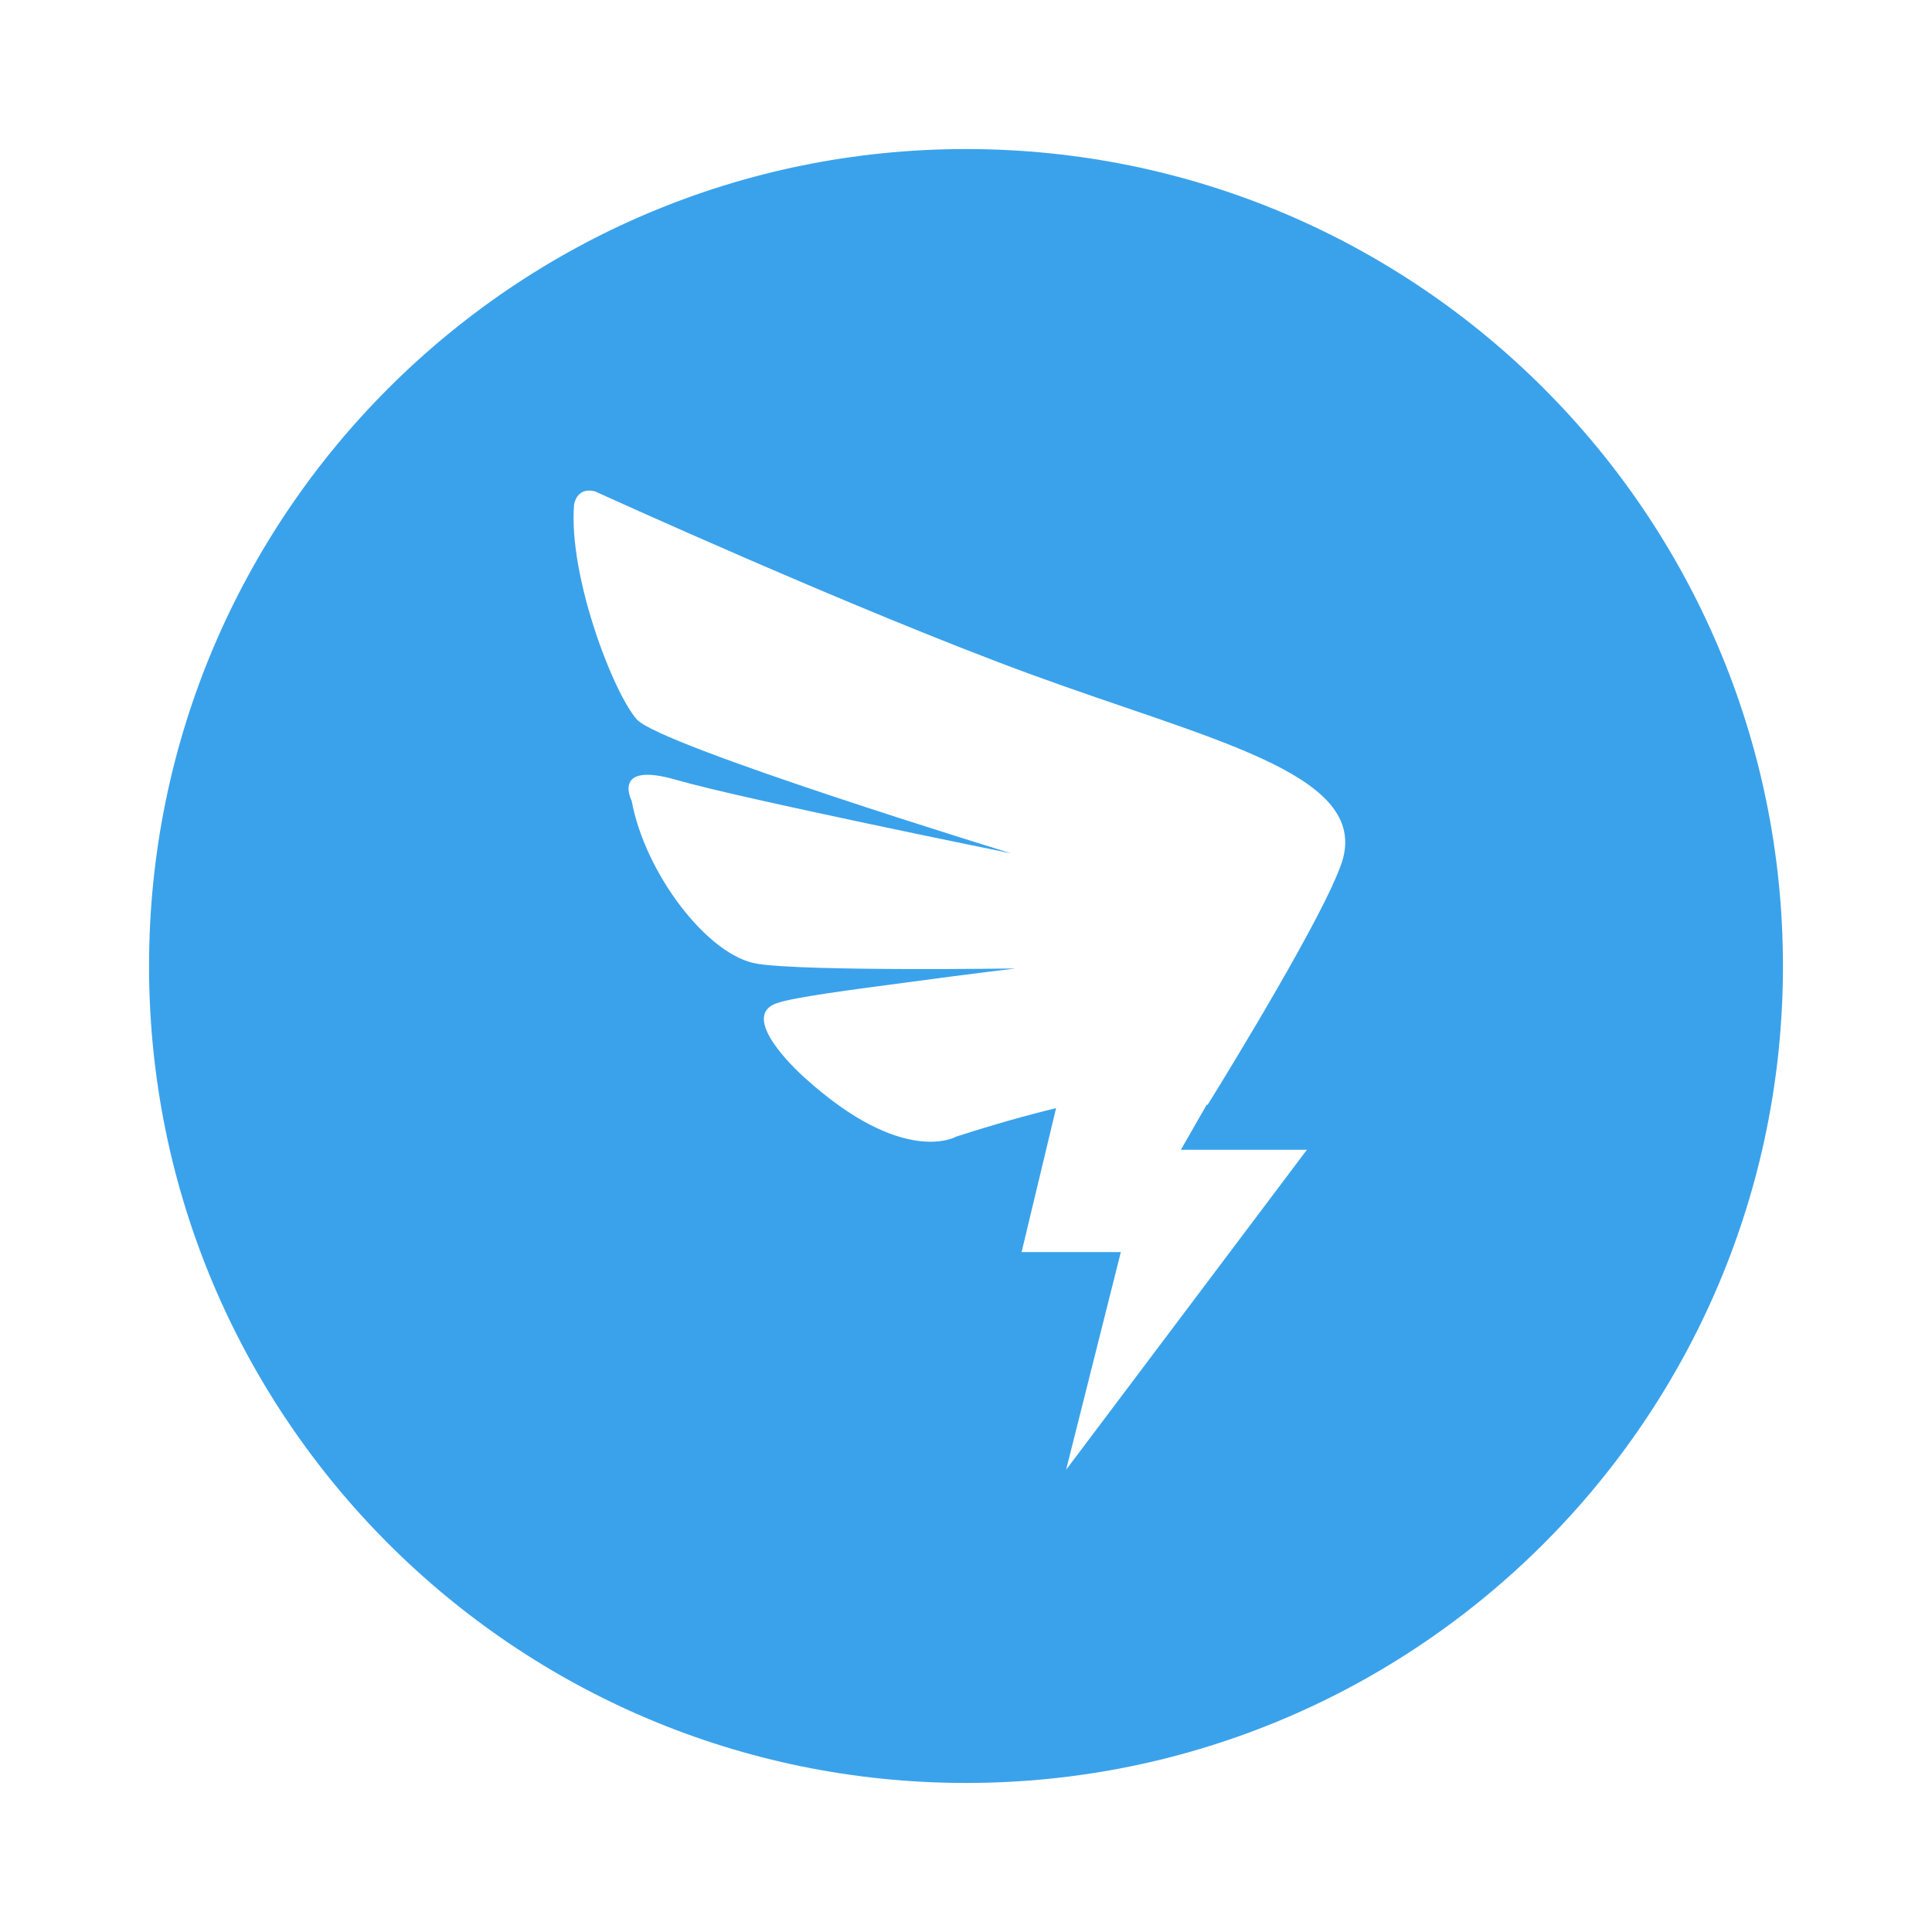
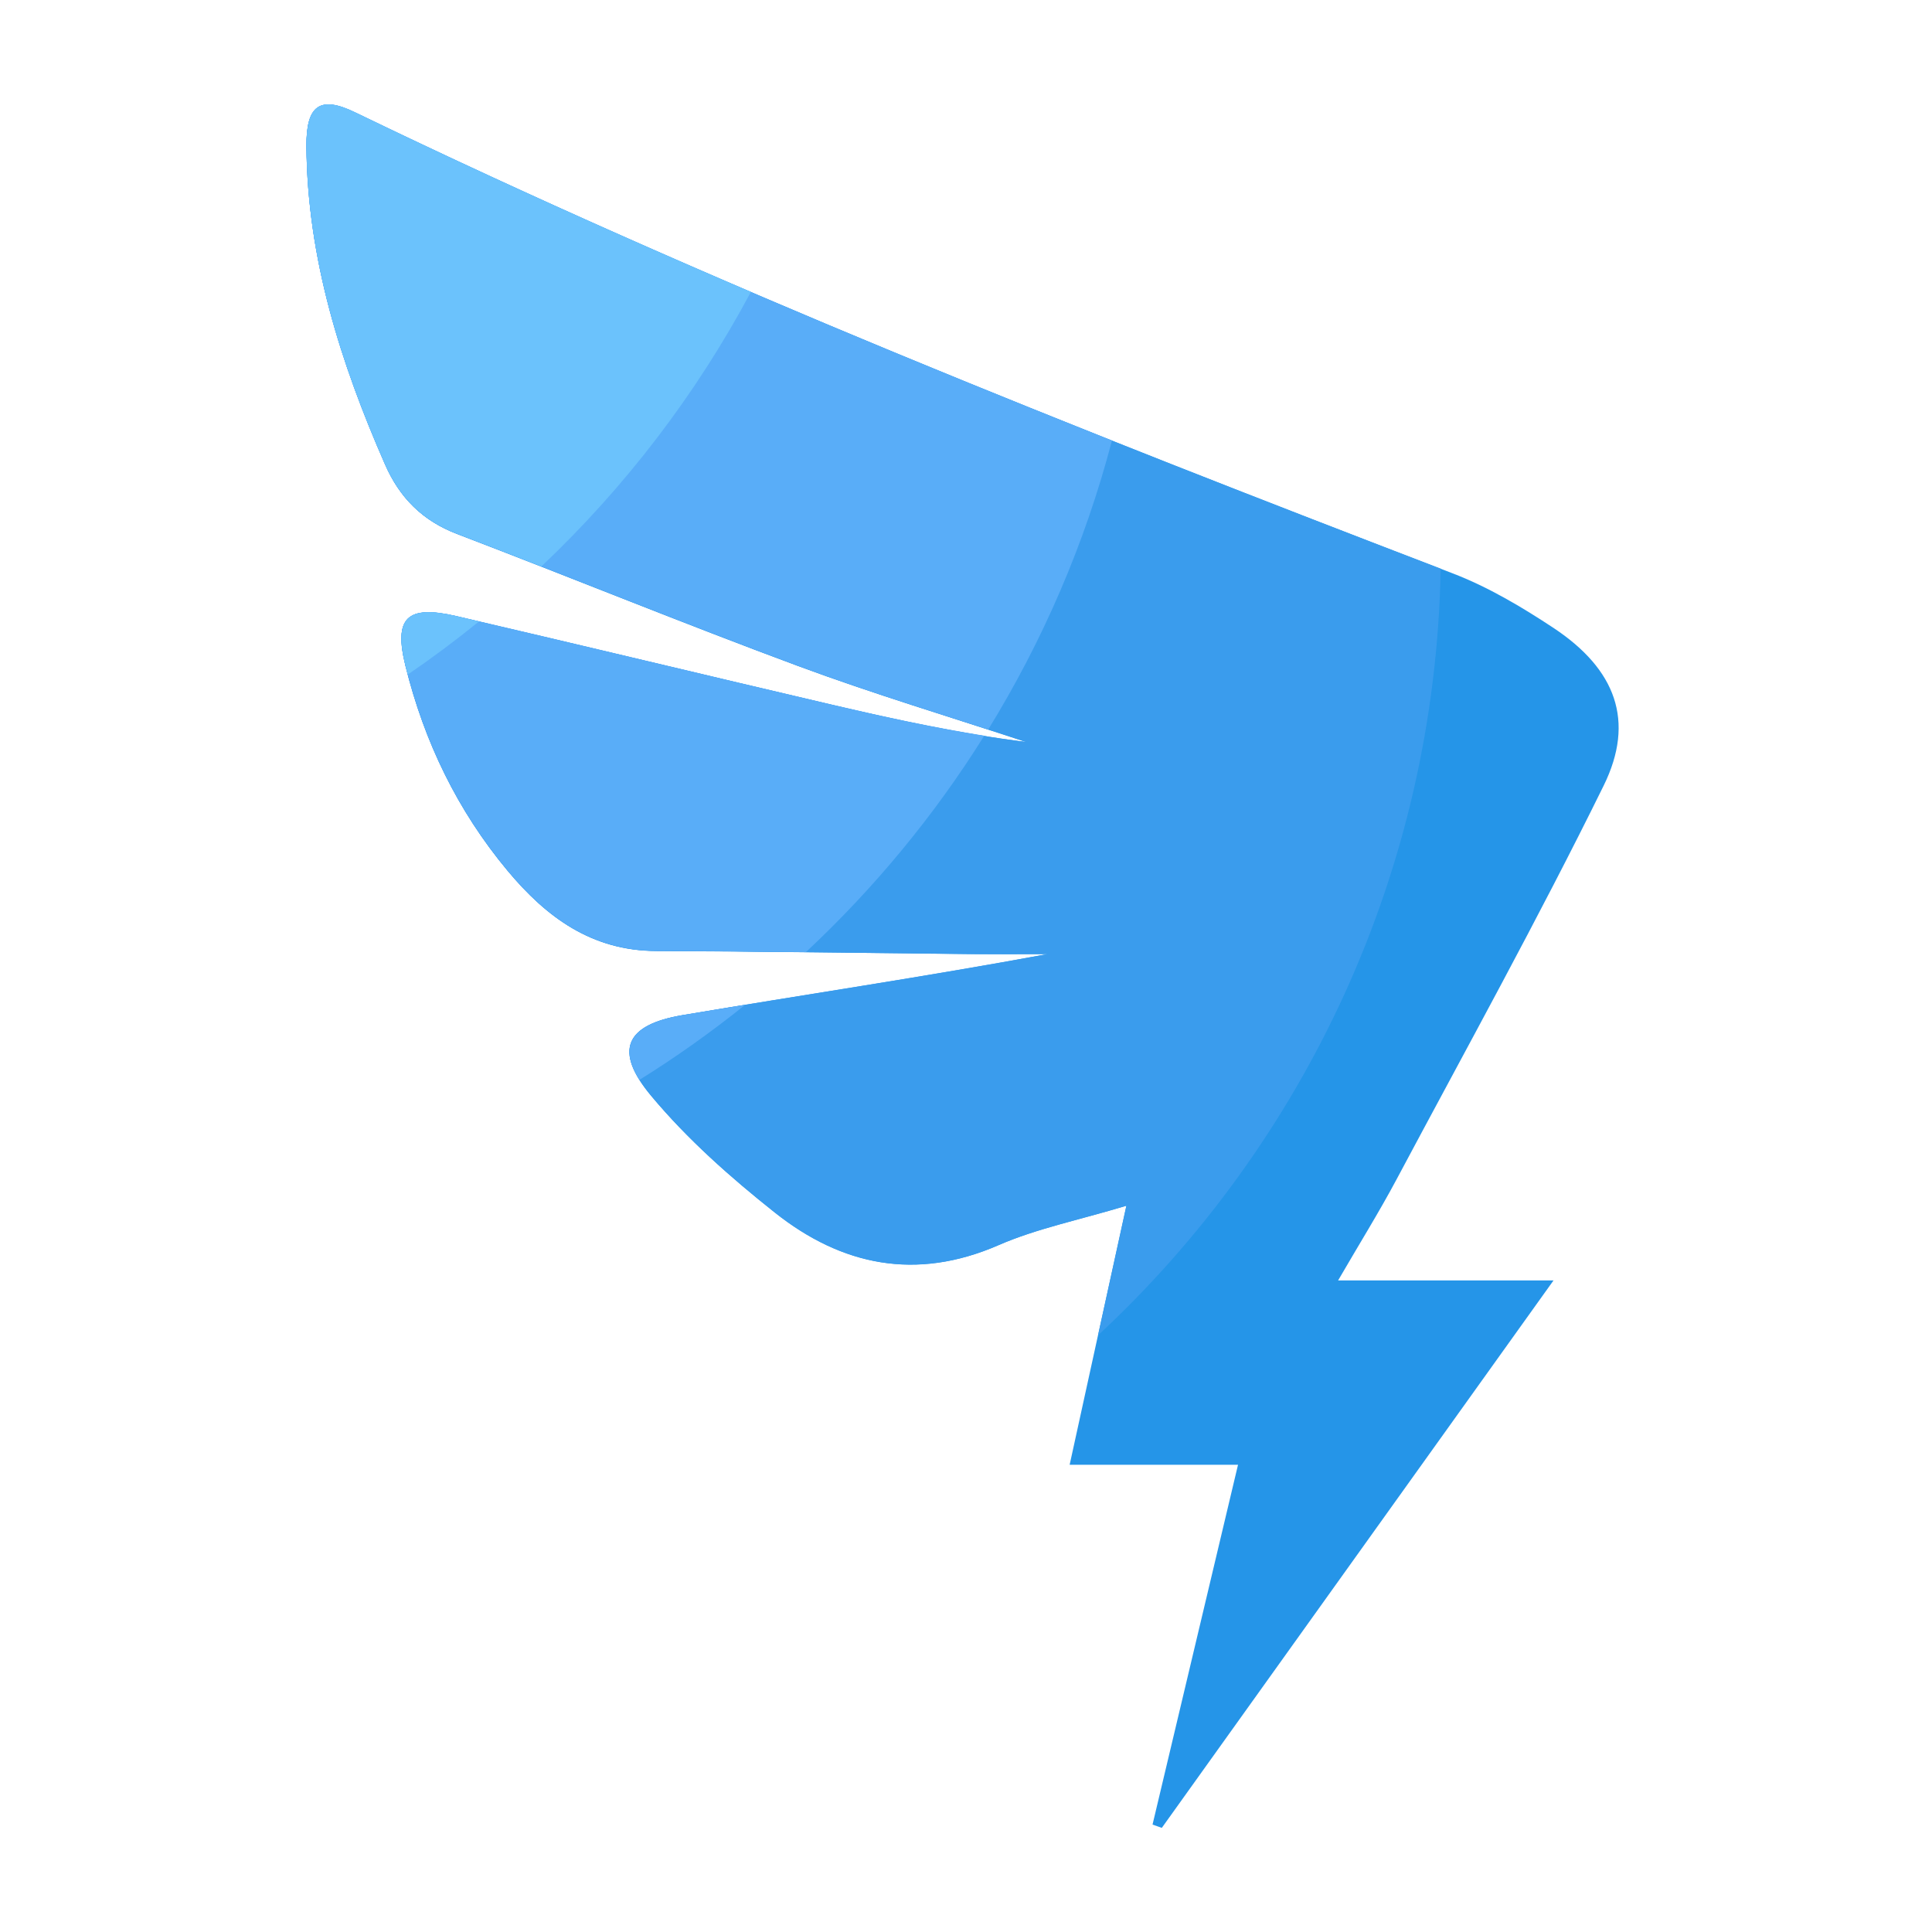
- <svg xmlns="http://www.w3.org/2000/svg" t="1641266474436" class="icon" viewBox="0 0 1024 1024" version="1.1" p-id="32993" width="128" height="128">
+ <svg xmlns="http://www.w3.org/2000/svg" t="1641291082202" class="icon" viewBox="0 0 1024 1024" version="1.1" p-id="9841" width="128" height="128">
  <defs>
    <style type="text/css" />
  </defs>
-   <path d="M512.003 79C272.855 79 79 272.855 79 512.003 79 751.145 272.855 945 512.003 945 751.145 945 945 751.145 945 512.003 945 272.855 751.145 79 512.003 79z m200.075 375.014c-0.867 3.764-3.117 9.347-6.234 16.012h0.087l-0.347 0.648c-18.183 38.86-65.631 115.108-65.631 115.108l-0.215-0.52-13.856 24.147h66.8L565.063 779l29.002-115.368h-52.598l18.27-76.29c-14.76 3.55-32.253 8.436-52.945 15.1 0 0-27.967 16.36-80.607-31.5 0 0-35.501-31.29-14.891-39.078 8.744-3.33 42.466-7.573 69.004-11.122 35.93-4.845 57.965-7.441 57.965-7.441s-110.607 1.643-136.841-2.468c-26.237-4.11-59.525-47.905-66.626-86.377 0 0-10.953-21.117 23.595-11.122 34.547 10 177.535 38.95 177.535 38.95s-185.933-56.992-198.36-70.929c-12.381-13.846-36.406-75.902-33.289-113.981 0 0 1.343-9.521 11.127-6.926 0 0 137.49 62.75 231.475 97.152 94.028 34.403 175.76 51.885 165.2 96.414z" fill="#3AA2EB" p-id="32994" />
+   <path d="M709.222 678.656h114.176c-71.014 99.277-139.315 194.714-207.616 290.15-1.638-0.563-3.277-1.178-4.915-1.741 14.899-62.669 29.798-125.389 45.312-190.72h-89.242c10.138-46.285 19.661-89.754 30.054-137.267-25.395 7.629-47.514 12.083-67.738 20.89-43.725 19.046-83.098 10.906-118.579-17.254-23.501-18.637-46.438-38.963-65.587-61.901-19.968-23.962-13.722-37.632 16.691-42.752 64.307-10.854 128.819-20.378 193.434-32.358-13.517 0-27.034 0.102-40.55 0-55.603-0.563-111.206-1.434-166.861-1.638-34.15-0.102-58.163-17.818-78.797-42.547-26.624-31.949-44.186-68.403-54.118-108.544-6.298-25.446 0.666-32.461 26.931-26.368 66.458 15.462 132.71 31.437 199.168 47.002 33.946 7.936 67.994 15.309 102.963 19.712-40.294-13.312-80.998-25.498-120.781-40.243-60.621-22.477-120.525-46.95-180.941-70.042-18.33-7.014-30.464-19.2-38.144-36.813-23.603-53.862-41.216-109.21-41.677-168.653-0.154-21.658 7.066-26.982 25.702-17.971C377.754 151.245 573.44 228.454 769.894 303.872c18.842 7.219 36.762 17.869 53.709 29.082 32.614 21.709 43.264 49.101 26.368 83.456-34.714 70.554-72.858 139.469-109.875 208.896-9.165 17.152-19.456 33.69-30.874 53.35z" fill="#2595E8" p-id="9842" />
+   <path d="M763.597 301.414C569.242 226.816 375.757 150.221 188.16 59.546c-18.586-9.011-25.856-3.686-25.702 17.971 0.461 59.443 18.074 114.79 41.677 168.653 7.731 17.613 19.814 29.798 38.144 36.813 60.416 23.091 120.32 47.565 180.941 70.042 39.782 14.746 80.486 26.931 120.781 40.243-34.97-4.403-69.018-11.776-102.963-19.712-66.406-15.514-132.71-31.539-199.168-47.002-26.266-6.093-33.229 0.922-26.931 26.368 9.933 40.192 27.494 76.595 54.118 108.544 20.582 24.73 44.646 42.394 78.797 42.547 55.603 0.205 111.206 1.126 166.861 1.638 13.517 0.154 27.034 0 40.55 0-64.614 11.981-129.126 21.555-193.434 32.358-30.413 5.12-36.608 18.79-16.691 42.752 19.098 22.938 42.086 43.264 65.587 61.901 35.482 28.16 74.803 36.301 118.579 17.254 20.224-8.806 42.394-13.21 67.738-20.89-5.171 23.603-10.138 46.234-15.053 68.71 109.363-101.632 178.637-245.811 181.606-406.323z" fill="#3A9CED" p-id="9843" />
+   <path d="M242.278 282.931c60.416 23.091 120.32 47.565 180.941 70.042 33.126 12.288 66.918 22.835 100.557 33.69 28.928-47.002 51.251-98.458 65.587-153.19-135.475-53.862-269.824-110.387-401.254-173.978-18.586-9.011-25.856-3.686-25.702 17.971 0.461 59.443 18.074 114.79 41.677 168.653 7.782 17.613 19.917 29.85 38.195 36.813zM441.037 373.504c-66.406-15.514-132.71-31.539-199.168-47.002-26.266-6.093-33.229 0.922-26.931 26.368 9.933 40.192 27.494 76.595 54.118 108.544 20.582 24.73 44.646 42.394 78.797 42.547 26.419 0.102 52.89 0.358 79.309 0.666 36.25-33.894 68.096-72.397 94.515-114.688-27.187-4.352-53.965-10.189-80.64-16.435zM361.779 538.061c-26.624 4.506-34.662 15.514-22.886 34.304 19.507-12.134 38.195-25.446 56.064-39.782-11.059 1.792-22.118 3.584-33.178 5.478z" fill="#59ADF8" p-id="9844" />
+   <path d="M242.278 282.931c14.899 5.683 29.798 11.469 44.646 17.306 44.39-42.035 82.022-91.085 111.053-145.51-70.605-30.259-140.646-61.747-209.869-95.232-18.586-9.011-25.856-3.686-25.702 17.971 0.461 59.443 18.074 114.79 41.677 168.653 7.782 17.613 19.917 29.85 38.195 36.813zM241.869 326.554c-26.266-6.093-33.229 0.922-26.931 26.368 0.358 1.536 0.87 3.021 1.28 4.557 12.954-8.858 25.498-18.227 37.683-28.109-4.045-0.922-8.038-1.894-12.032-2.816z" fill="#6BC2FC" p-id="9845" />
</svg>
